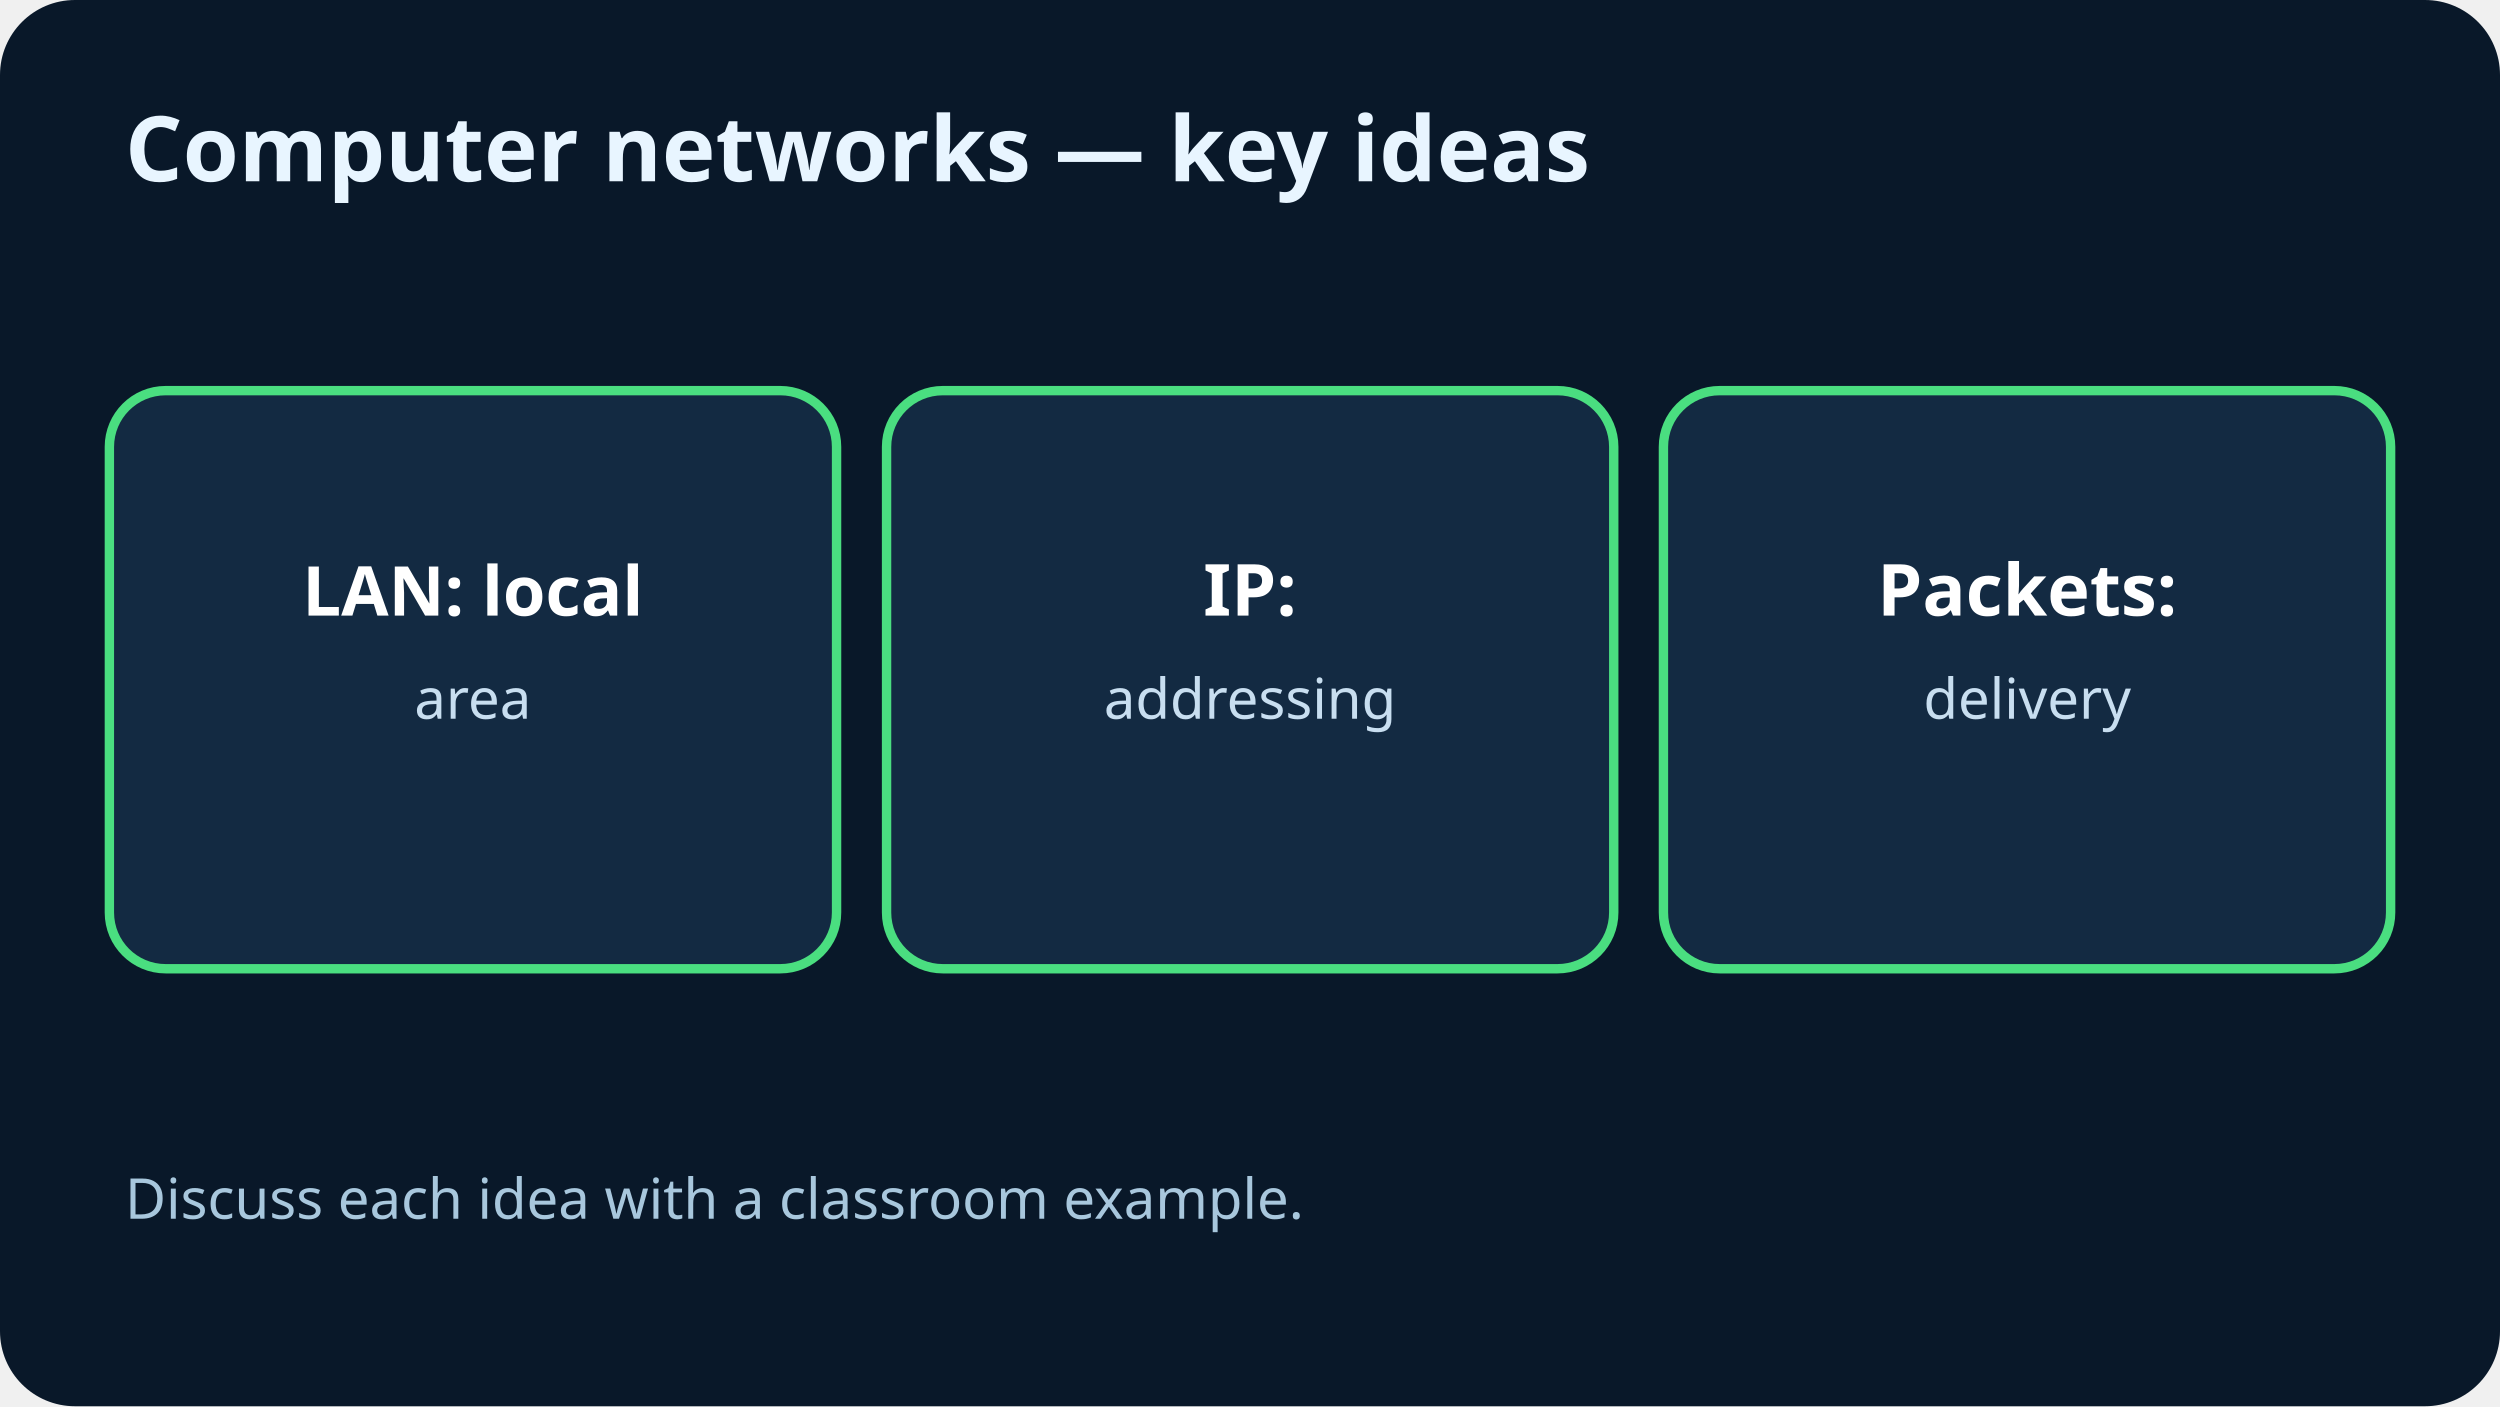
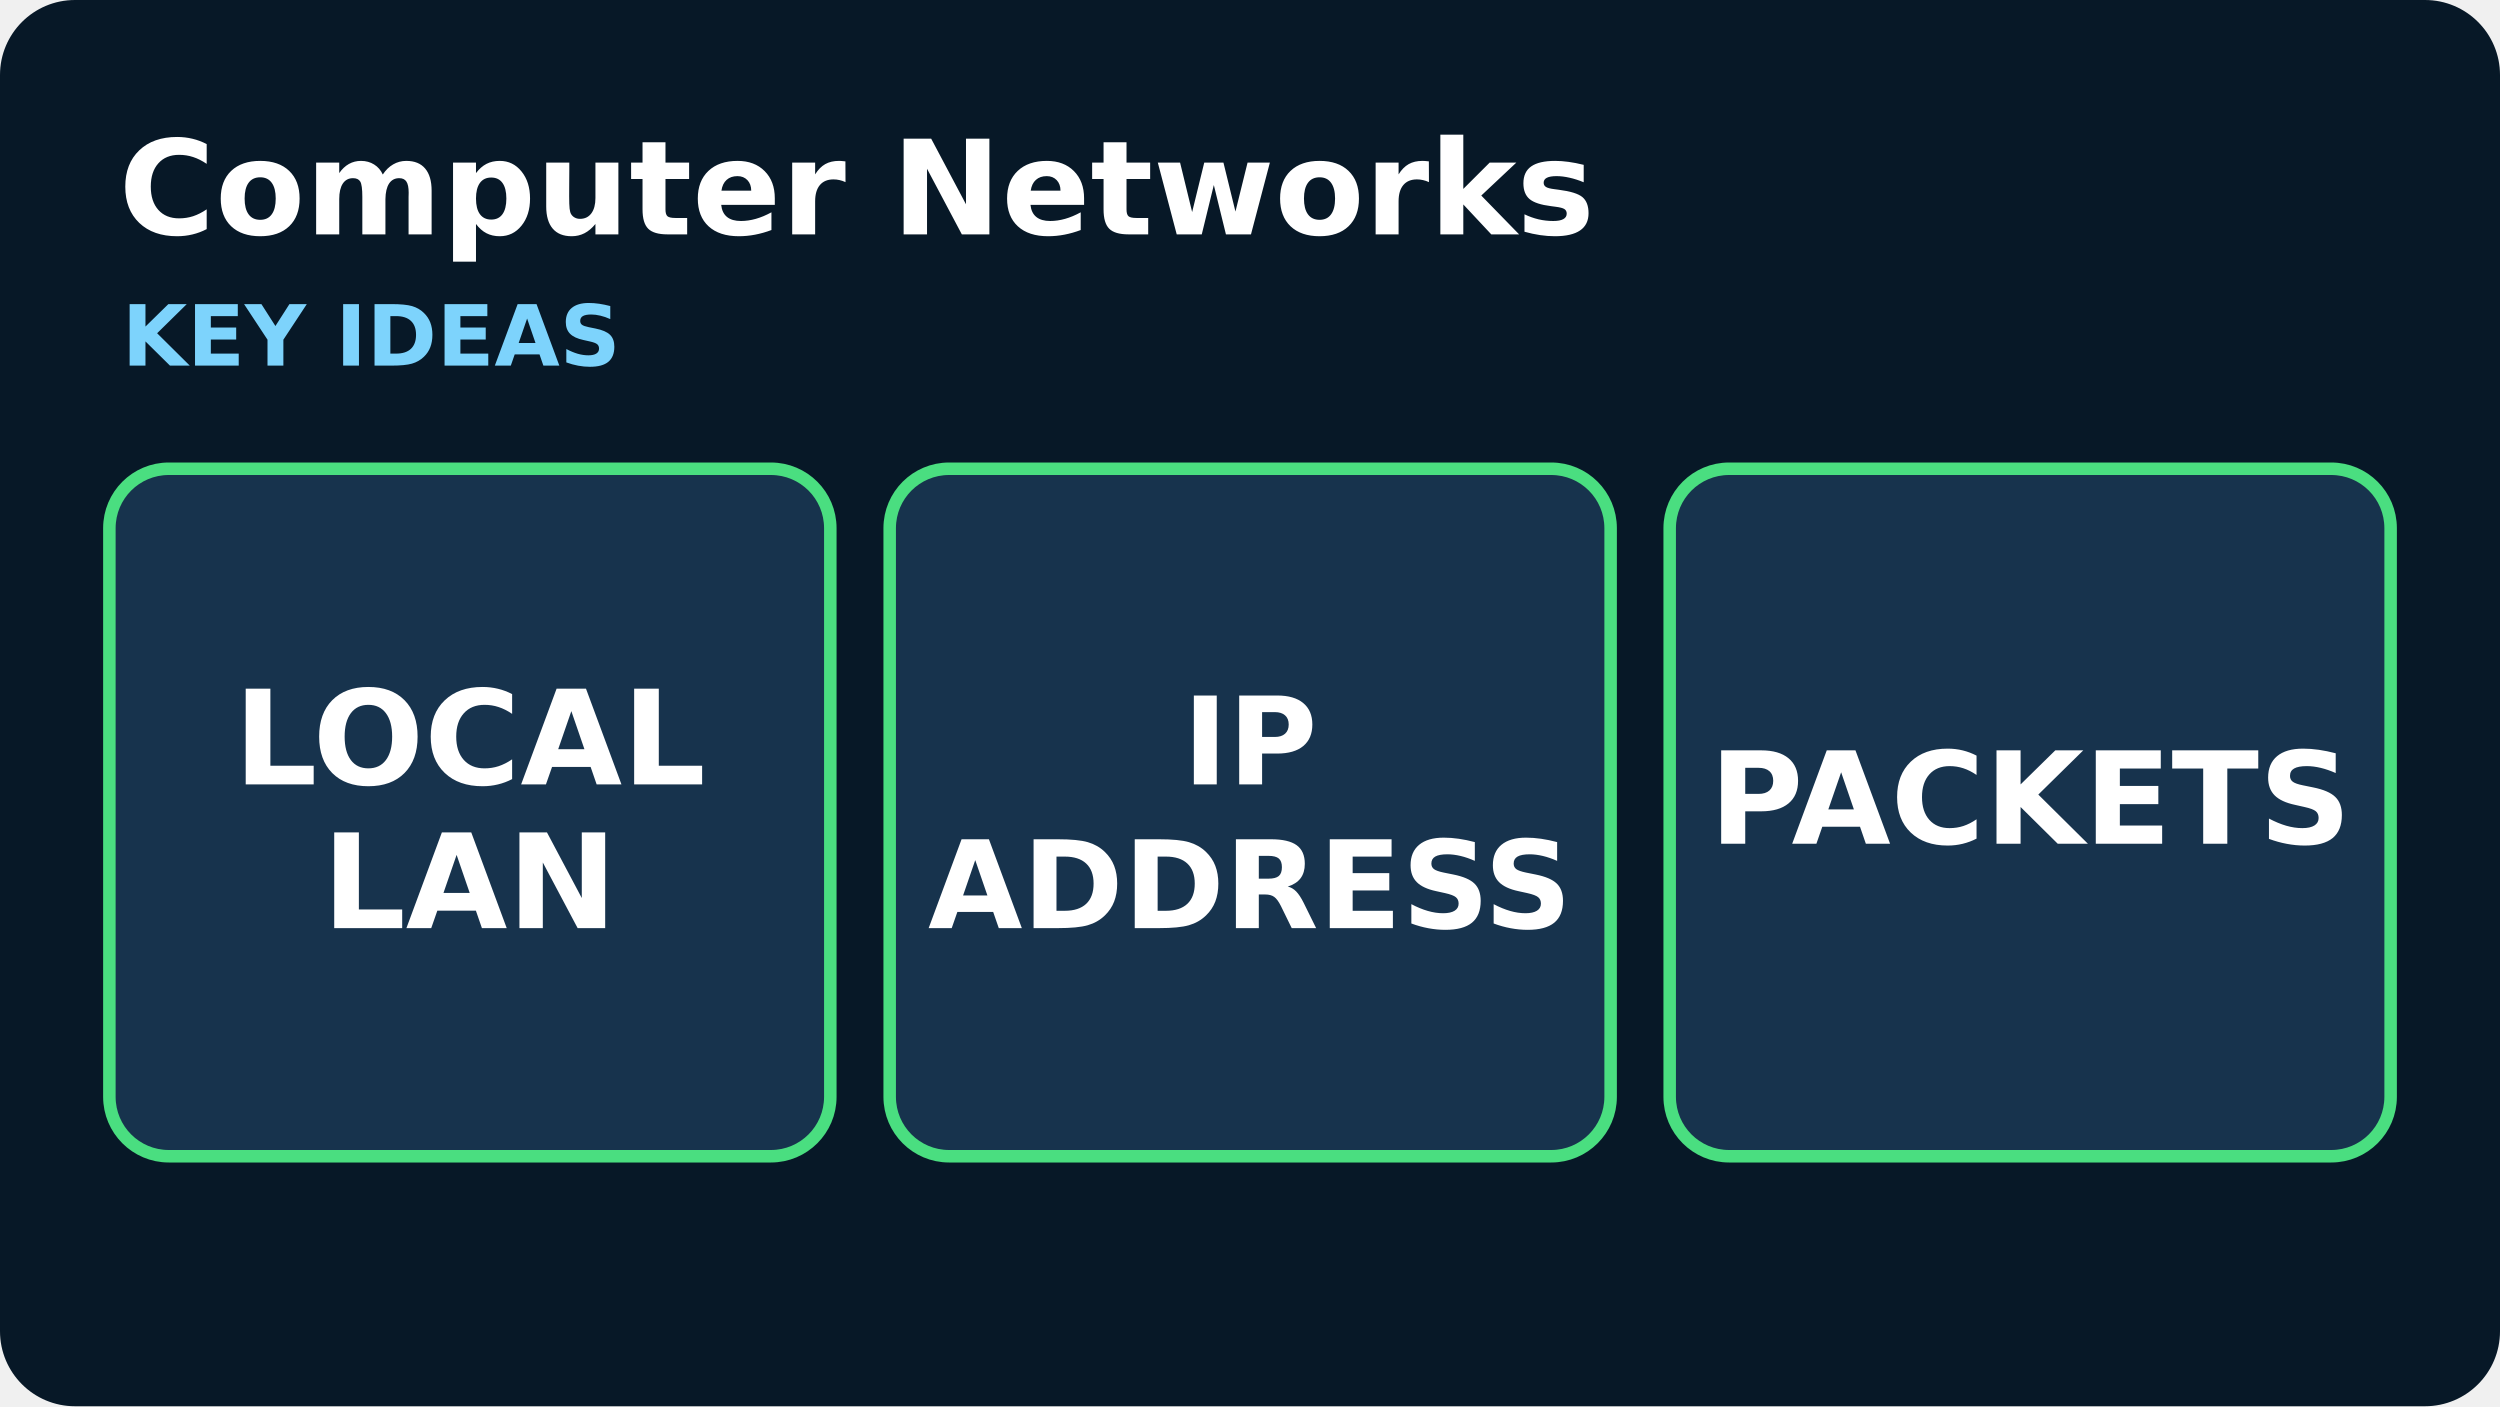
- <svg xmlns="http://www.w3.org/2000/svg" viewBox="0 0 800 450" role="img" aria-label="Computer networks diagram">
-   <rect width="800" height="450" rx="24" fill="#091829" />
-   <text x="40" y="58" fill="#e8f5ff" font-size="29" font-family="system-ui" font-weight="bold">Computer networks — key ideas</text>
-   <rect x="35.0" y="125" width="232.7" height="185" rx="18" fill="#132a42" stroke="#4ade80" stroke-width="3" />
-   <text x="151.3" y="197" text-anchor="middle" fill="white" font-family="system-ui" font-weight="bold" font-size="22">LAN: local</text>
-   <text x="151.3" y="230" text-anchor="middle" fill="#c8def0" font-family="system-ui" font-size="18">area</text>
-   <rect x="283.7" y="125" width="232.7" height="185" rx="18" fill="#132a42" stroke="#4ade80" stroke-width="3" />
-   <text x="400.0" y="197" text-anchor="middle" fill="white" font-family="system-ui" font-weight="bold" font-size="23">IP:</text>
-   <text x="400.0" y="230" text-anchor="middle" fill="#c8def0" font-family="system-ui" font-size="18">addressing</text>
-   <rect x="532.3" y="125" width="232.7" height="185" rx="18" fill="#132a42" stroke="#4ade80" stroke-width="3" />
-   <text x="648.7" y="197" text-anchor="middle" fill="white" font-family="system-ui" font-weight="bold" font-size="23">Packets:</text>
-   <text x="648.7" y="230" text-anchor="middle" fill="#c8def0" font-family="system-ui" font-size="18">delivery</text>
-   <text x="40" y="390" fill="#a8c7dd" font-family="system-ui" font-size="18">Discuss each idea with a classroom example.</text>
+ <svg xmlns="http://www.w3.org/2000/svg" viewBox="0 0 800 450" role="img" aria-label="Computer Networks key ideas">
+   <rect width="800" height="450" rx="24" fill="#071827" />
+   <text x="38" y="75" fill="#ffffff" font-size="42" font-family="DejaVu Sans,Arial,sans-serif" font-weight="bold">Computer Networks</text>
+   <text x="39" y="117" fill="#7dd3fc" font-size="27" font-family="DejaVu Sans,Arial,sans-serif" font-weight="bold">KEY IDEAS</text>
+   <rect x="35.0" y="150" width="230.7" height="220" rx="19" fill="#17334d" stroke="#4ade80" stroke-width="4" />
+   <text x="150.3" y="251" text-anchor="middle" fill="#ffffff" font-family="DejaVu Sans,Arial,sans-serif" font-weight="bold" font-size="42">LOCAL</text>
+   <text x="150.3" y="297" text-anchor="middle" fill="#ffffff" font-family="DejaVu Sans,Arial,sans-serif" font-weight="bold" font-size="42">LAN</text>
+   <rect x="284.7" y="150" width="230.7" height="220" rx="19" fill="#17334d" stroke="#4ade80" stroke-width="4" />
+   <text x="400.0" y="251" text-anchor="middle" fill="#ffffff" font-family="DejaVu Sans,Arial,sans-serif" font-weight="bold" font-size="39">IP</text>
+   <text x="400.0" y="297" text-anchor="middle" fill="#ffffff" font-family="DejaVu Sans,Arial,sans-serif" font-weight="bold" font-size="39">ADDRESS</text>
+   <rect x="534.3" y="150" width="230.7" height="220" rx="19" fill="#17334d" stroke="#4ade80" stroke-width="4" />
+   <text x="649.7" y="270" text-anchor="middle" fill="#ffffff" font-family="DejaVu Sans,Arial,sans-serif" font-weight="bold" font-size="41">PACKETS</text>
</svg>
